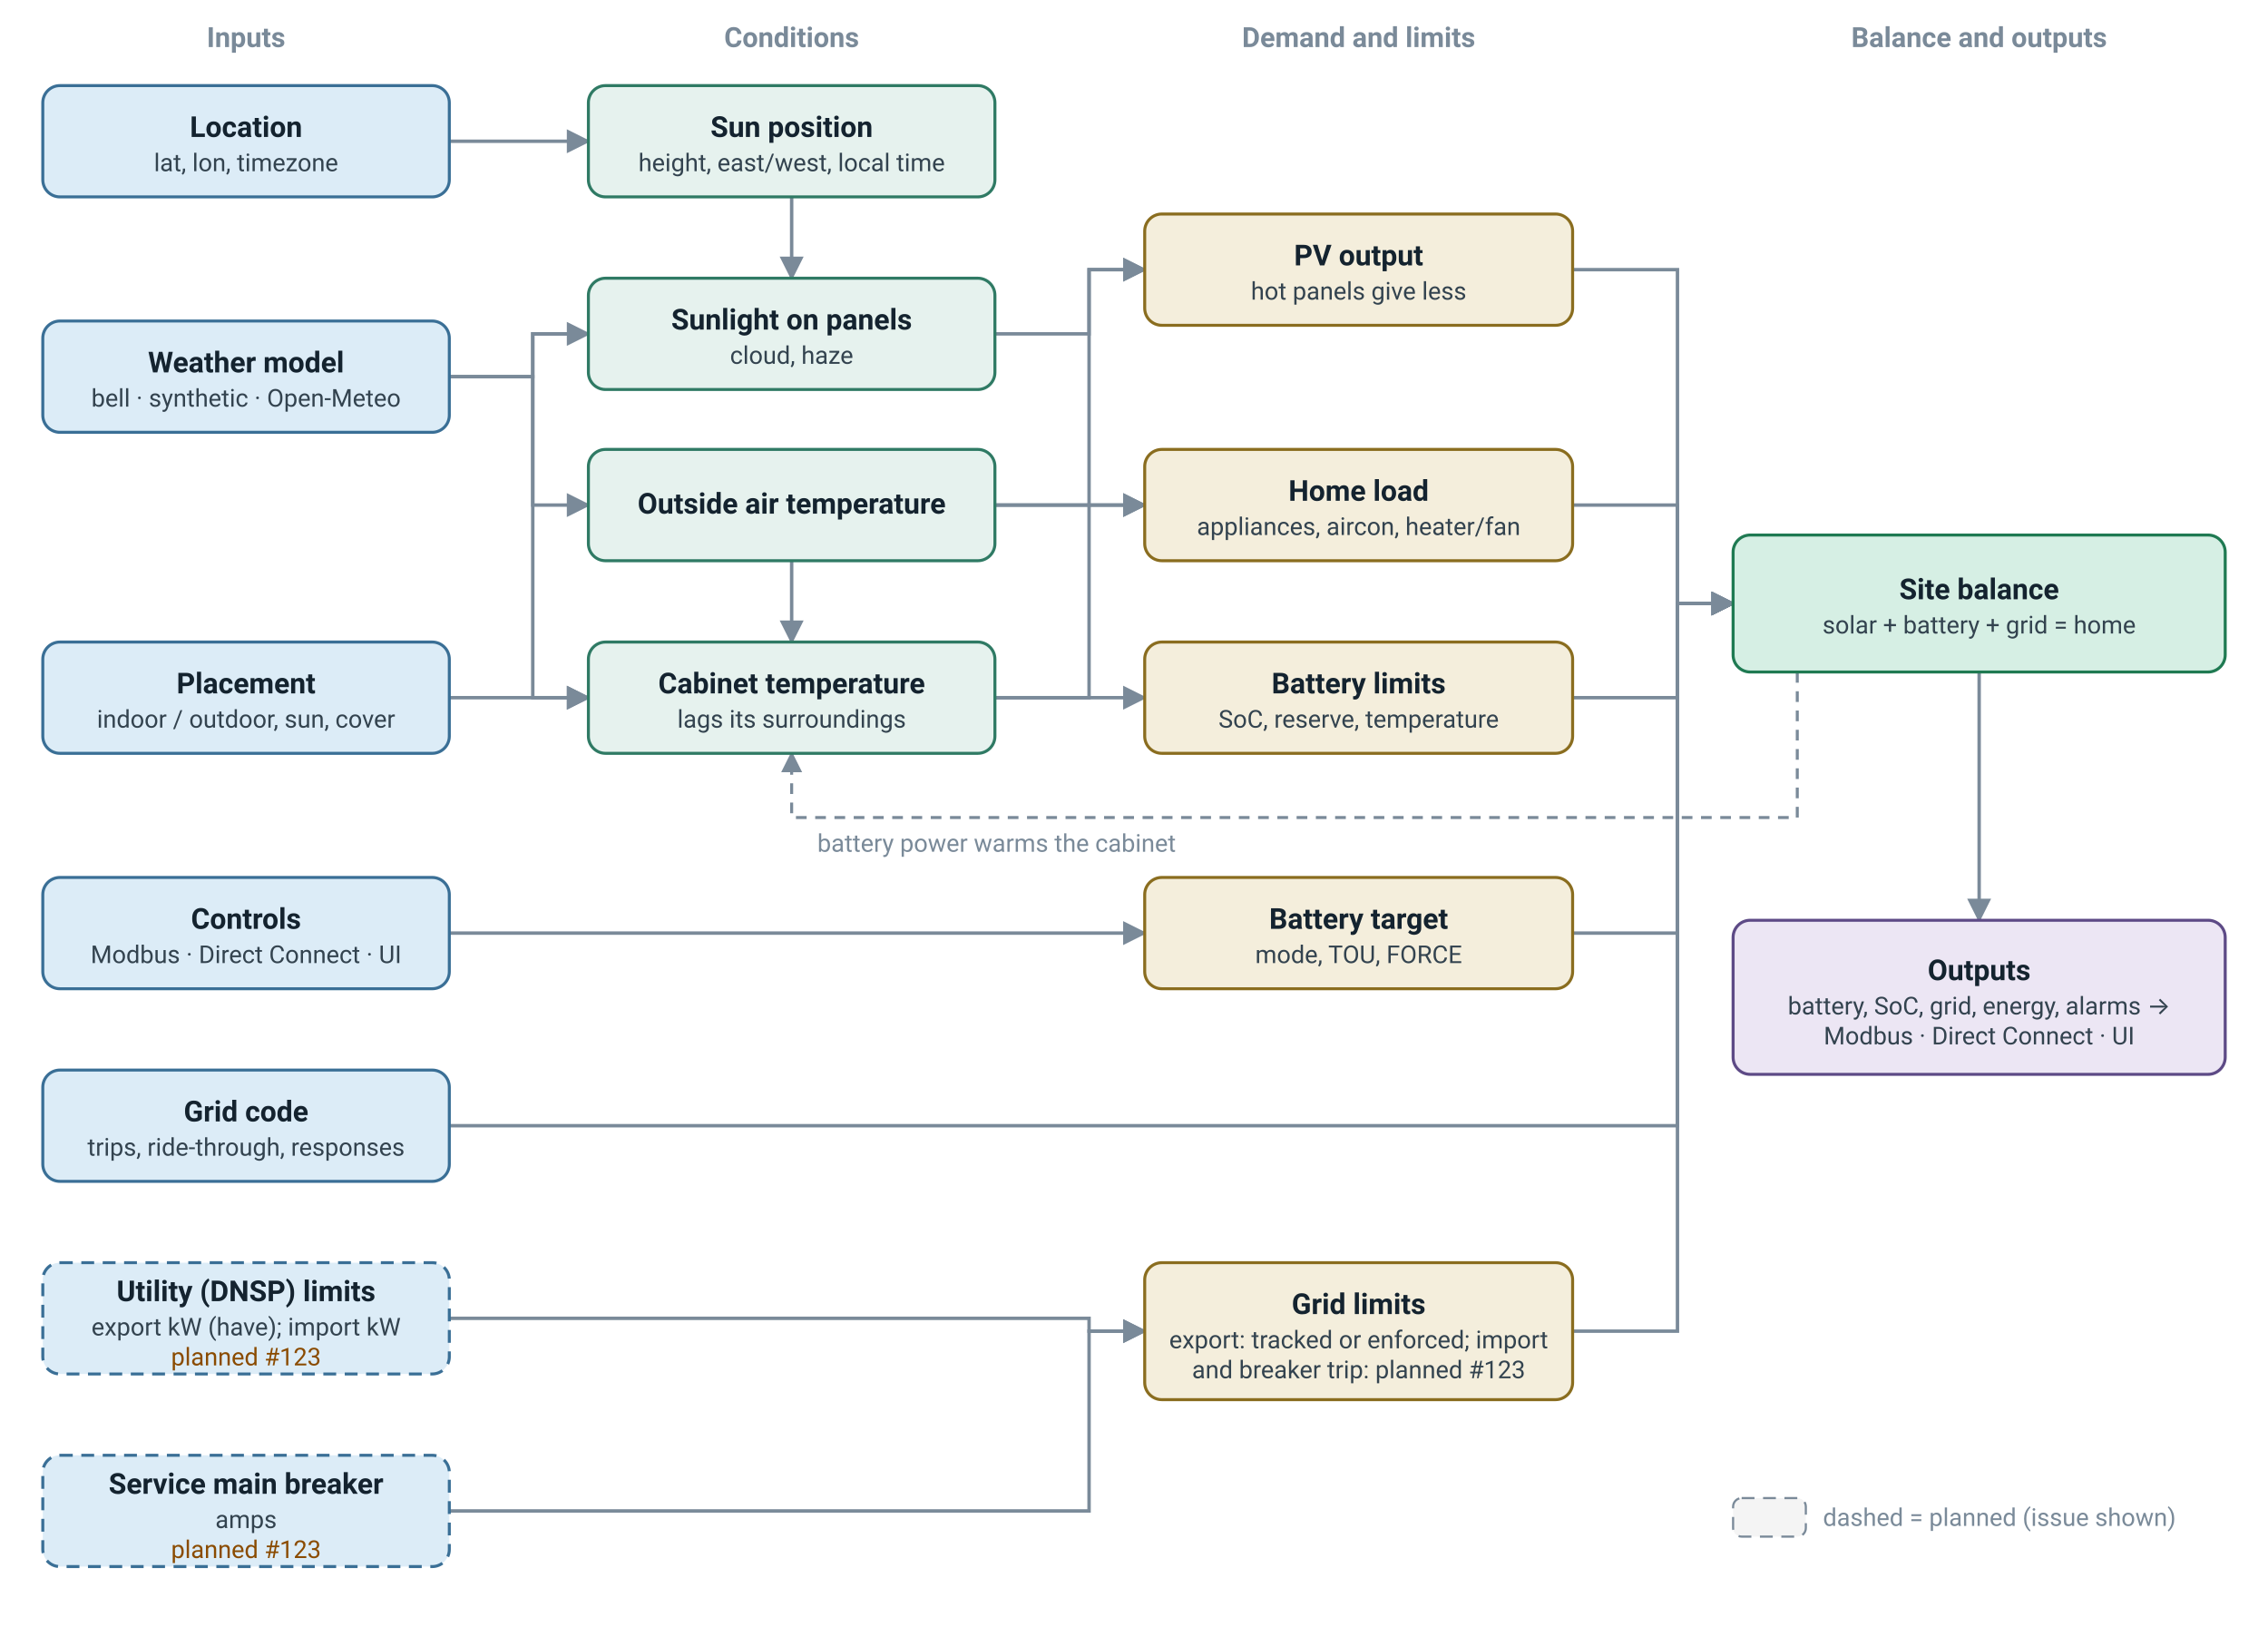
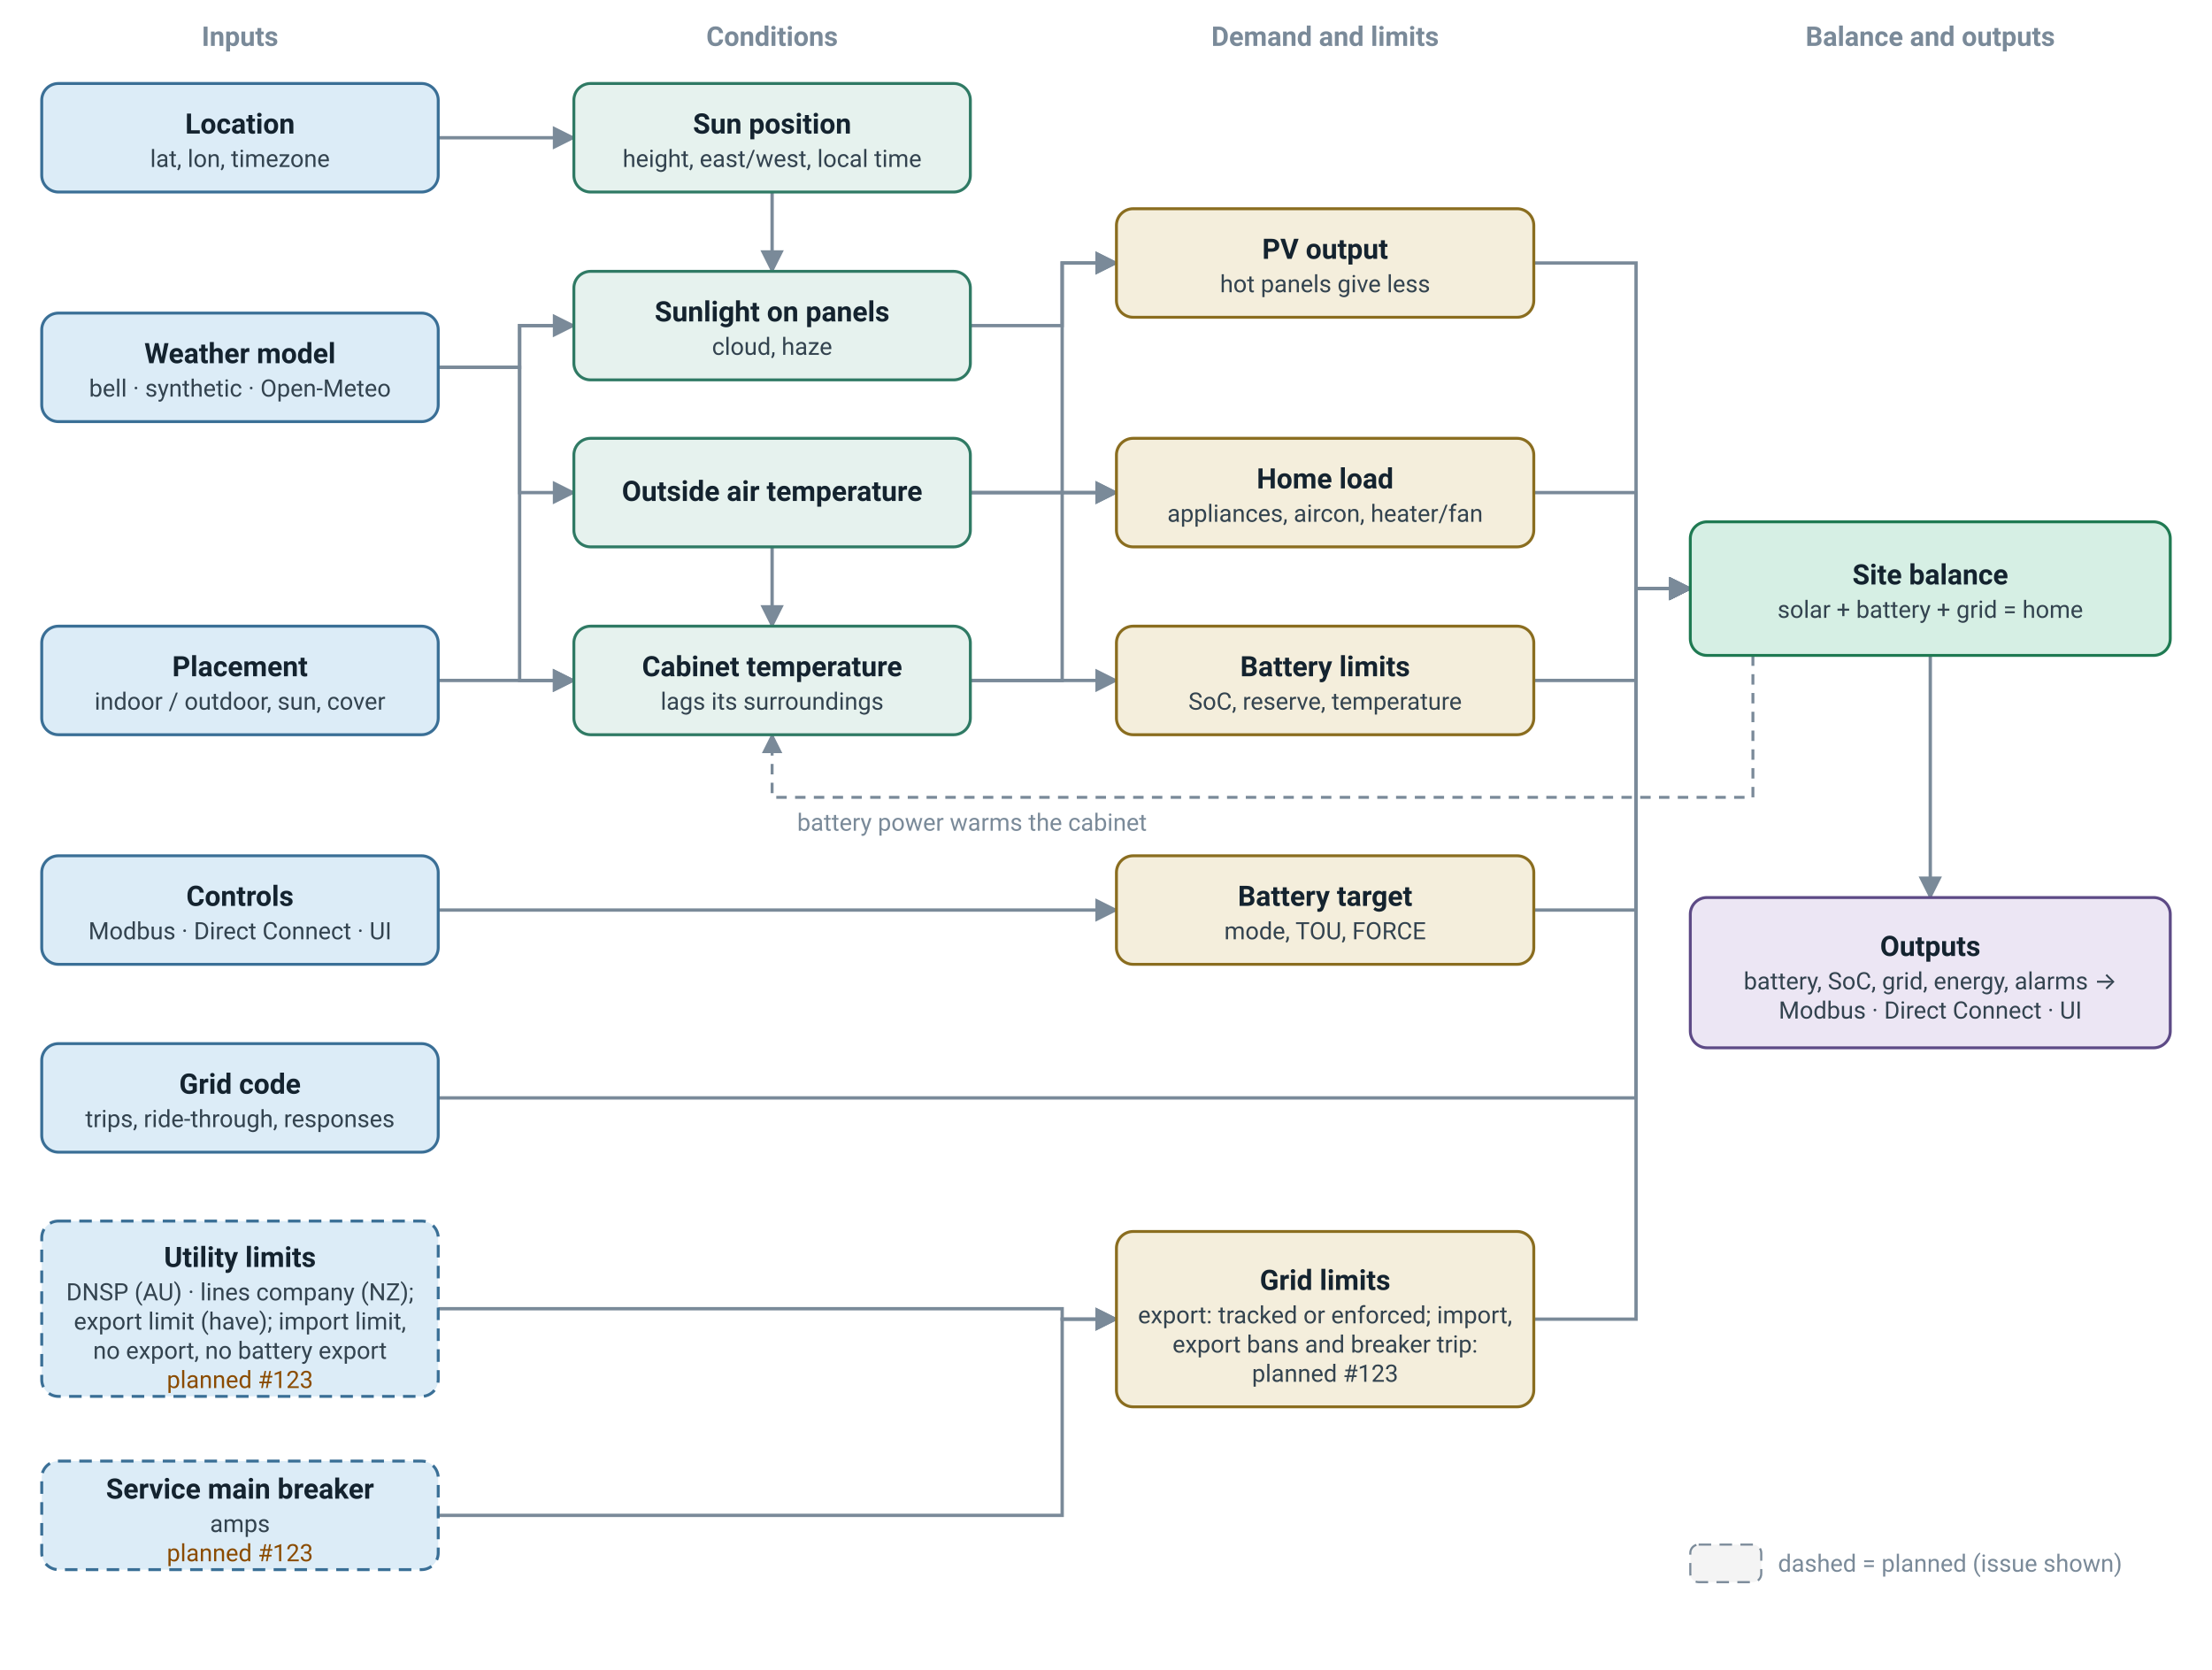
- <svg xmlns="http://www.w3.org/2000/svg" viewBox="0 0 1060 760" width="1060" height="760" role="img" aria-labelledby="t d" font-family="system-ui, -apple-system, Segoe UI, Roboto, sans-serif">
+ <svg xmlns="http://www.w3.org/2000/svg" viewBox="0 0 1060 800" width="1060" height="800" role="img" aria-labelledby="t d" font-family="system-ui, -apple-system, Segoe UI, Roboto, sans-serif">
  <defs>
    <marker id="a" viewBox="0 0 10 10" refX="9" refY="5" markerWidth="7" markerHeight="7" orient="auto-start-reverse">
      <path d="M0,0 L10,5 L0,10 z" fill="#7a8a99" />
    </marker>
  </defs>
  <text x="115" y="22" text-anchor="middle" font-size="13" font-weight="600" fill="#7a8a99">Inputs</text>
  <text x="370" y="22" text-anchor="middle" font-size="13" font-weight="600" fill="#7a8a99">Conditions</text>
  <text x="635" y="22" text-anchor="middle" font-size="13" font-weight="600" fill="#7a8a99">Demand and limits</text>
  <text x="925" y="22" text-anchor="middle" font-size="13" font-weight="600" fill="#7a8a99">Balance and outputs</text>
  <path d="M210,66.0 L275,66.0" fill="none" stroke="#7a8a99" stroke-width="1.6" marker-end="url(#a)" />
  <path d="M370.0,92 L370.0,130" fill="none" stroke="#7a8a99" stroke-width="1.6" marker-end="url(#a)" />
  <path d="M210,176.0 L249,176.0 L249,156.0 L275,156.0" fill="none" stroke="#7a8a99" stroke-width="1.6" marker-end="url(#a)" />
  <path d="M210,176.0 L249,176.0 L249,236.0 L275,236.0" fill="none" stroke="#7a8a99" stroke-width="1.6" marker-end="url(#a)" />
  <path d="M465,156.0 L509,156.0 L509,126.0 L535,126.0" fill="none" stroke="#7a8a99" stroke-width="1.6" marker-end="url(#a)" />
  <path d="M465,236.0 L509,236.0 L509,126.0 L535,126.0" fill="none" stroke="#7a8a99" stroke-width="1.6" marker-end="url(#a)" />
  <path d="M465,236.0 L535,236.0" fill="none" stroke="#7a8a99" stroke-width="1.6" marker-end="url(#a)" />
  <path d="M465,156.0 L249,156.0 L249,326.0 L275,326.0" fill="none" stroke="#7a8a99" stroke-width="1.6" marker-end="url(#a)" />
  <path d="M370.0,262 L370.0,300" fill="none" stroke="#7a8a99" stroke-width="1.6" marker-end="url(#a)" />
  <path d="M210,326.0 L275,326.0" fill="none" stroke="#7a8a99" stroke-width="1.6" marker-end="url(#a)" />
  <path d="M465,326.0 L535,326.0" fill="none" stroke="#7a8a99" stroke-width="1.6" marker-end="url(#a)" />
  <path d="M465,326.0 L509,326.0 L509,236.0 L535,236.0" fill="none" stroke="#7a8a99" stroke-width="1.6" marker-end="url(#a)" />
  <path d="M210,436.0 L535,436.0" fill="none" stroke="#7a8a99" stroke-width="1.6" marker-end="url(#a)" />
-   <path d="M210,616.0 L509,616.0 L509,622.0 L535,622.0" fill="none" stroke="#7a8a99" stroke-width="1.6" marker-end="url(#a)" />
-   <path d="M210,706.0 L509,706.0 L509,622.0 L535,622.0" fill="none" stroke="#7a8a99" stroke-width="1.6" marker-end="url(#a)" />
+   <path d="M210,627.0 L509,627.0 L509,632.0 L535,632.0" fill="none" stroke="#7a8a99" stroke-width="1.6" marker-end="url(#a)" />
+   <path d="M210,726.0 L509,726.0 L509,632.0 L535,632.0" fill="none" stroke="#7a8a99" stroke-width="1.6" marker-end="url(#a)" />
  <path d="M210,526.0 L784,526.0 L784,282.0 L810,282.0" fill="none" stroke="#7a8a99" stroke-width="1.6" marker-end="url(#a)" />
  <path d="M735,126.0 L784,126.0 L784,282.0 L810,282.0" fill="none" stroke="#7a8a99" stroke-width="1.6" marker-end="url(#a)" />
  <path d="M735,236.0 L784,236.0 L784,282.0 L810,282.0" fill="none" stroke="#7a8a99" stroke-width="1.6" marker-end="url(#a)" />
  <path d="M735,326.0 L784,326.0 L784,282.0 L810,282.0" fill="none" stroke="#7a8a99" stroke-width="1.6" marker-end="url(#a)" />
  <path d="M735,436.0 L784,436.0 L784,282.0 L810,282.0" fill="none" stroke="#7a8a99" stroke-width="1.6" marker-end="url(#a)" />
-   <path d="M735,622.0 L784,622.0 L784,282.0 L810,282.0" fill="none" stroke="#7a8a99" stroke-width="1.6" marker-end="url(#a)" />
+   <path d="M735,632.0 L784,632.0 L784,282.0 L810,282.0" fill="none" stroke="#7a8a99" stroke-width="1.6" marker-end="url(#a)" />
  <path d="M925.0,314 L925.0,430" fill="none" stroke="#7a8a99" stroke-width="1.6" marker-end="url(#a)" />
  <path d="M840,314 L840,382 L370.0,382 L370.0,352" fill="none" stroke="#7a8a99" stroke-width="1.4" stroke-dasharray="5 4" marker-end="url(#a)" />
  <text x="382.0" y="398" font-size="11.5" fill="#7a8a99">battery power warms the cabinet</text>
  <rect x="20" y="40" width="190" height="52" rx="8" fill="#dcecf7" stroke="#3a6f96" stroke-width="1.4" />
  <text x="115.0" y="64.0" text-anchor="middle" font-size="13.5" font-weight="600" fill="#14232f">Location</text>
  <text x="115.0" y="80.0" text-anchor="middle" font-size="11.5" fill="#33434f">lat, lon, timezone</text>
  <rect x="20" y="150" width="190" height="52" rx="8" fill="#dcecf7" stroke="#3a6f96" stroke-width="1.4" />
  <text x="115.0" y="174.0" text-anchor="middle" font-size="13.5" font-weight="600" fill="#14232f">Weather model</text>
  <text x="115.0" y="190.0" text-anchor="middle" font-size="11.5" fill="#33434f">bell · synthetic · Open-Meteo</text>
  <rect x="20" y="300" width="190" height="52" rx="8" fill="#dcecf7" stroke="#3a6f96" stroke-width="1.4" />
  <text x="115.0" y="324.0" text-anchor="middle" font-size="13.5" font-weight="600" fill="#14232f">Placement</text>
  <text x="115.0" y="340.0" text-anchor="middle" font-size="11.5" fill="#33434f">indoor / outdoor, sun, cover</text>
  <rect x="20" y="410" width="190" height="52" rx="8" fill="#dcecf7" stroke="#3a6f96" stroke-width="1.4" />
  <text x="115.0" y="434.0" text-anchor="middle" font-size="13.5" font-weight="600" fill="#14232f">Controls</text>
  <text x="115.0" y="450.0" text-anchor="middle" font-size="11.5" fill="#33434f">Modbus · Direct Connect · UI</text>
  <rect x="20" y="500" width="190" height="52" rx="8" fill="#dcecf7" stroke="#3a6f96" stroke-width="1.4" />
  <text x="115.0" y="524.0" text-anchor="middle" font-size="13.5" font-weight="600" fill="#14232f">Grid code</text>
  <text x="115.0" y="540.0" text-anchor="middle" font-size="11.5" fill="#33434f">trips, ride-through, responses</text>
-   <rect x="20" y="590" width="190" height="52" rx="8" fill="#dcecf7" stroke="#3a6f96" stroke-width="1.4" stroke-dasharray="6 4" />
-   <text x="115.0" y="608.0" text-anchor="middle" font-size="13.5" font-weight="600" fill="#14232f">Utility (DNSP) limits</text>
-   <text x="115.0" y="624.0" text-anchor="middle" font-size="11.5" fill="#33434f">export kW (have); import kW</text>
-   <text x="115.0" y="638.0" text-anchor="middle" font-size="11.5" fill="#8a4b00">planned #123</text>
-   <rect x="20" y="680" width="190" height="52" rx="8" fill="#dcecf7" stroke="#3a6f96" stroke-width="1.4" stroke-dasharray="6 4" />
-   <text x="115.0" y="698.0" text-anchor="middle" font-size="13.5" font-weight="600" fill="#14232f">Service main breaker</text>
-   <text x="115.0" y="714.0" text-anchor="middle" font-size="11.5" fill="#33434f">amps</text>
-   <text x="115.0" y="728.0" text-anchor="middle" font-size="11.5" fill="#8a4b00">planned #123</text>
+   <rect x="20" y="585" width="190" height="84" rx="8" fill="#dcecf7" stroke="#3a6f96" stroke-width="1.4" stroke-dasharray="6 4" />
+   <text x="115.0" y="607.0" text-anchor="middle" font-size="13.5" font-weight="600" fill="#14232f">Utility limits</text>
+   <text x="115.0" y="623.0" text-anchor="middle" font-size="11.5" fill="#33434f">DNSP (AU) · lines company (NZ);</text>
+   <text x="115.0" y="637.0" text-anchor="middle" font-size="11.5" fill="#33434f">export limit (have); import limit,</text>
+   <text x="115.0" y="651.0" text-anchor="middle" font-size="11.5" fill="#33434f">no export, no battery export</text>
+   <text x="115.0" y="665.0" text-anchor="middle" font-size="11.5" fill="#8a4b00">planned #123</text>
+   <rect x="20" y="700" width="190" height="52" rx="8" fill="#dcecf7" stroke="#3a6f96" stroke-width="1.4" stroke-dasharray="6 4" />
+   <text x="115.0" y="718.0" text-anchor="middle" font-size="13.5" font-weight="600" fill="#14232f">Service main breaker</text>
+   <text x="115.0" y="734.0" text-anchor="middle" font-size="11.5" fill="#33434f">amps</text>
+   <text x="115.0" y="748.0" text-anchor="middle" font-size="11.5" fill="#8a4b00">planned #123</text>
  <rect x="275" y="40" width="190" height="52" rx="8" fill="#e6f2ee" stroke="#2f7a64" stroke-width="1.4" />
  <text x="370.0" y="64.0" text-anchor="middle" font-size="13.5" font-weight="600" fill="#14232f">Sun position</text>
  <text x="370.0" y="80.0" text-anchor="middle" font-size="11.5" fill="#33434f">height, east/west, local time</text>
  <rect x="275" y="130" width="190" height="52" rx="8" fill="#e6f2ee" stroke="#2f7a64" stroke-width="1.4" />
  <text x="370.0" y="154.0" text-anchor="middle" font-size="13.5" font-weight="600" fill="#14232f">Sunlight on panels</text>
  <text x="370.0" y="170.0" text-anchor="middle" font-size="11.5" fill="#33434f">cloud, haze</text>
  <rect x="275" y="210" width="190" height="52" rx="8" fill="#e6f2ee" stroke="#2f7a64" stroke-width="1.4" />
  <text x="370.0" y="240.0" text-anchor="middle" font-size="13.5" font-weight="600" fill="#14232f">Outside air temperature</text>
  <rect x="275" y="300" width="190" height="52" rx="8" fill="#e6f2ee" stroke="#2f7a64" stroke-width="1.4" />
  <text x="370.0" y="324.0" text-anchor="middle" font-size="13.5" font-weight="600" fill="#14232f">Cabinet temperature</text>
  <text x="370.0" y="340.0" text-anchor="middle" font-size="11.5" fill="#33434f">lags its surroundings</text>
  <rect x="535" y="100" width="200" height="52" rx="8" fill="#f4eedc" stroke="#8a6d1f" stroke-width="1.4" />
  <text x="635.0" y="124.0" text-anchor="middle" font-size="13.5" font-weight="600" fill="#14232f">PV output</text>
  <text x="635.0" y="140.0" text-anchor="middle" font-size="11.5" fill="#33434f">hot panels give less</text>
  <rect x="535" y="210" width="200" height="52" rx="8" fill="#f4eedc" stroke="#8a6d1f" stroke-width="1.4" />
  <text x="635.0" y="234.0" text-anchor="middle" font-size="13.5" font-weight="600" fill="#14232f">Home load</text>
  <text x="635.0" y="250.0" text-anchor="middle" font-size="11.5" fill="#33434f">appliances, aircon, heater/fan</text>
  <rect x="535" y="300" width="200" height="52" rx="8" fill="#f4eedc" stroke="#8a6d1f" stroke-width="1.4" />
  <text x="635.0" y="324.0" text-anchor="middle" font-size="13.5" font-weight="600" fill="#14232f">Battery limits</text>
  <text x="635.0" y="340.0" text-anchor="middle" font-size="11.5" fill="#33434f">SoC, reserve, temperature</text>
  <rect x="535" y="410" width="200" height="52" rx="8" fill="#f4eedc" stroke="#8a6d1f" stroke-width="1.4" />
  <text x="635.0" y="434.0" text-anchor="middle" font-size="13.5" font-weight="600" fill="#14232f">Battery target</text>
  <text x="635.0" y="450.0" text-anchor="middle" font-size="11.5" fill="#33434f">mode, TOU, FORCE</text>
-   <rect x="535" y="590" width="200" height="64" rx="8" fill="#f4eedc" stroke="#8a6d1f" stroke-width="1.4" />
-   <text x="635.0" y="614.0" text-anchor="middle" font-size="13.5" font-weight="600" fill="#14232f">Grid limits</text>
-   <text x="635.0" y="630.0" text-anchor="middle" font-size="11.5" fill="#33434f">export: tracked or enforced; import</text>
-   <text x="635.0" y="644.0" text-anchor="middle" font-size="11.5" fill="#33434f">and breaker trip: planned #123</text>
+   <rect x="535" y="590" width="200" height="84" rx="8" fill="#f4eedc" stroke="#8a6d1f" stroke-width="1.4" />
+   <text x="635.0" y="618.0" text-anchor="middle" font-size="13.5" font-weight="600" fill="#14232f">Grid limits</text>
+   <text x="635.0" y="634.0" text-anchor="middle" font-size="11.5" fill="#33434f">export: tracked or enforced; import,</text>
+   <text x="635.0" y="648.0" text-anchor="middle" font-size="11.5" fill="#33434f">export bans and breaker trip:</text>
+   <text x="635.0" y="662.0" text-anchor="middle" font-size="11.5" fill="#33434f">planned #123</text>
  <rect x="810" y="250" width="230" height="64" rx="8" fill="#d6efe4" stroke="#1f7a52" stroke-width="1.4" />
  <text x="925.0" y="280.0" text-anchor="middle" font-size="13.5" font-weight="600" fill="#14232f">Site balance</text>
  <text x="925.0" y="296.0" text-anchor="middle" font-size="11.5" fill="#33434f">solar + battery + grid = home</text>
  <rect x="810" y="430" width="230" height="72" rx="8" fill="#ece6f4" stroke="#5d4a86" stroke-width="1.4" />
  <text x="925.0" y="458.0" text-anchor="middle" font-size="13.5" font-weight="600" fill="#14232f">Outputs</text>
  <text x="925.0" y="474.0" text-anchor="middle" font-size="11.5" fill="#33434f">battery, SoC, grid, energy, alarms →</text>
  <text x="925.0" y="488.0" text-anchor="middle" font-size="11.5" fill="#33434f">Modbus · Direct Connect · UI</text>
-   <rect x="810" y="700" width="34" height="18" rx="4" fill="#f4f4f4" stroke="#7a8a99" stroke-dasharray="6 4" />
-   <text x="852" y="713" font-size="11.5" fill="#7a8a99">dashed = planned (issue shown)</text>
+   <rect x="810" y="740" width="34" height="18" rx="4" fill="#f4f4f4" stroke="#7a8a99" stroke-dasharray="6 4" />
+   <text x="852" y="753" font-size="11.5" fill="#7a8a99">dashed = planned (issue shown)</text>
</svg>
